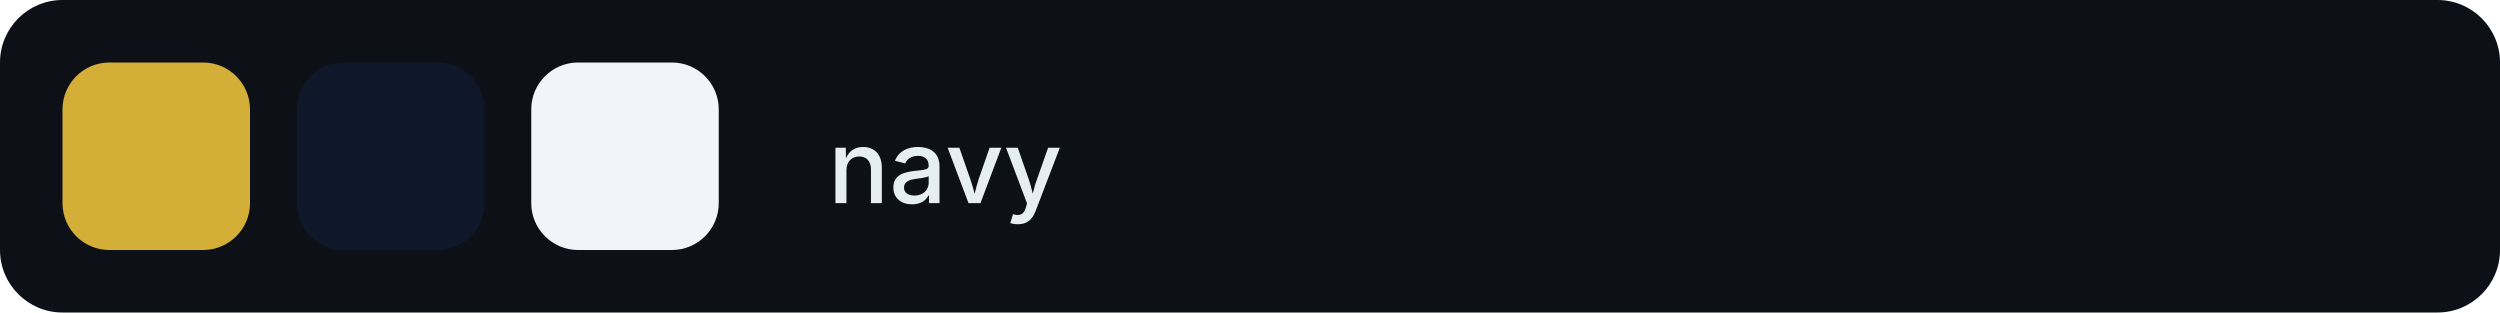
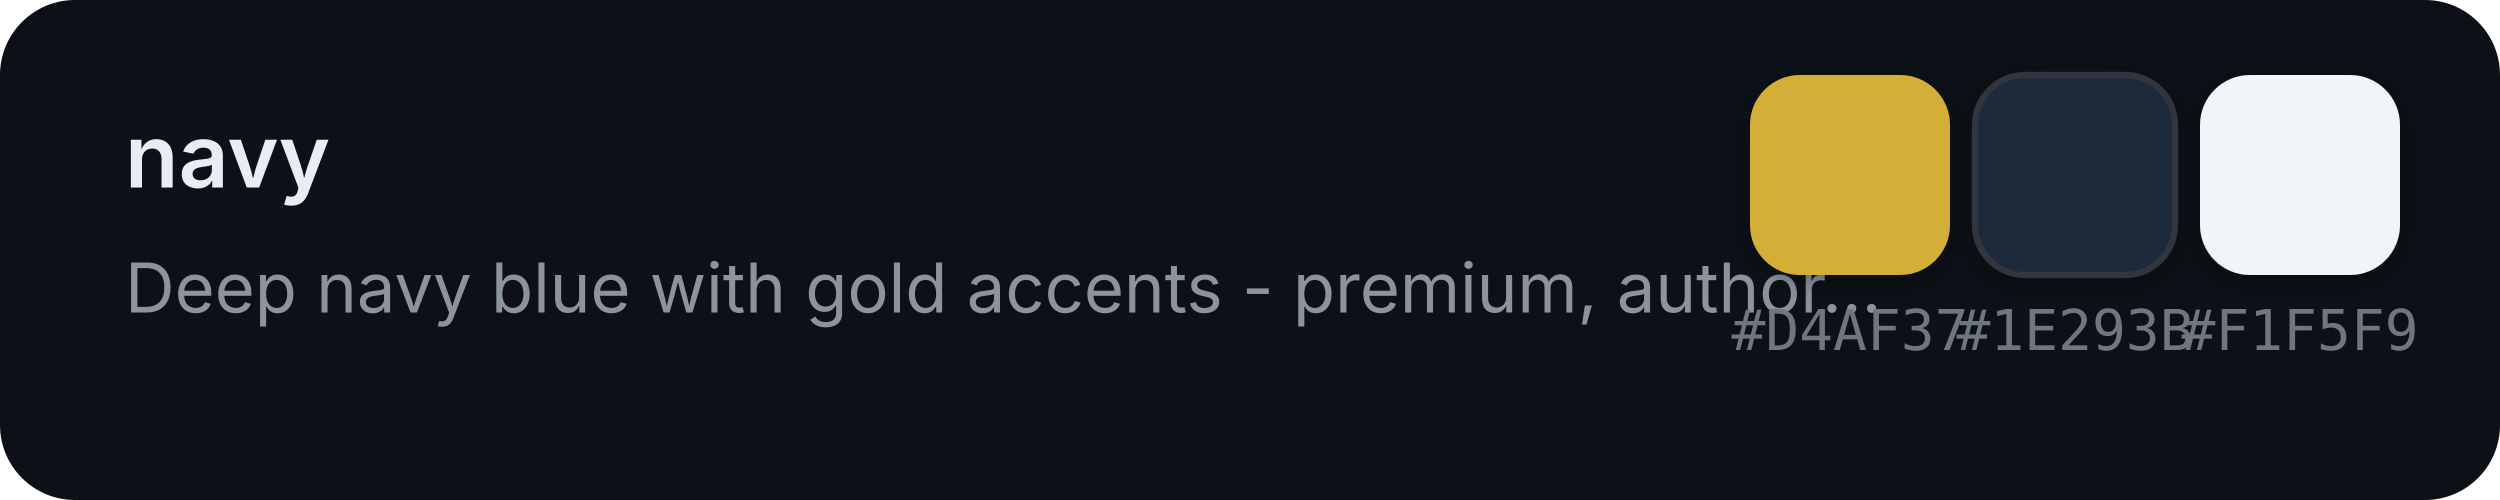
- <svg xmlns="http://www.w3.org/2000/svg" width="320" height="40" viewBox="0 0 320 40">
-   <rect width="320" height="40" fill="#0d1117" rx="8" />
-   <text x="106" y="26" font-family="system-ui, -apple-system, sans-serif" font-size="13" font-weight="500" fill="#e6edf3">navy</text>
-   <rect x="8" y="8" width="24" height="24" rx="6" fill="#D4AF37" />
-   <rect x="38" y="8" width="24" height="24" rx="6" fill="#0F172A" />
-   <rect x="68" y="8" width="24" height="24" rx="6" fill="#F1F5F9" />
+ <svg xmlns="http://www.w3.org/2000/svg" width="400" height="80" viewBox="0 0 400 80">
+   <defs>
+     <style>
+       .bg { fill: #0d1117; }
+       .text { font-family: system-ui, -apple-system, sans-serif; fill: #e6edf3; }
+       .label { font-size: 14px; font-weight: 600; }
+       .desc { font-size: 11px; fill: #8b949e; }
+       .hex { font-size: 9px; fill: #6e7681; font-family: 'JetBrains Mono', monospace; }
+     </style>
+     <filter id="shadow" x="-20%" y="-20%" width="140%" height="140%">
+       <feDropShadow dx="0" dy="1" stdDeviation="2" flood-opacity="0.3" />
+     </filter>
+   </defs>
+   <rect width="400" height="80" fill="#0d1117" rx="12" />
+   <text x="20" y="30" class="text label">navy</text>
+   <text x="20" y="50" class="text desc">Deep navy blue with gold accents - premium, author...</text>
+   <rect x="280" y="12" width="32" height="32" rx="8" fill="#D4AF37" filter="url(#shadow)" />
+   <text x="296" y="56" class="hex" text-anchor="middle">#D4AF37</text>
+   <rect x="316" y="12" width="32" height="32" rx="8" fill="#1E293B" stroke="#30363d" stroke-width="1" filter="url(#shadow)" />
+   <text x="332" y="56" class="hex" text-anchor="middle">#1E293B</text>
+   <rect x="352" y="12" width="32" height="32" rx="8" fill="#F1F5F9" filter="url(#shadow)" />
+   <text x="368" y="56" class="hex" text-anchor="middle">#F1F5F9</text>
</svg>
